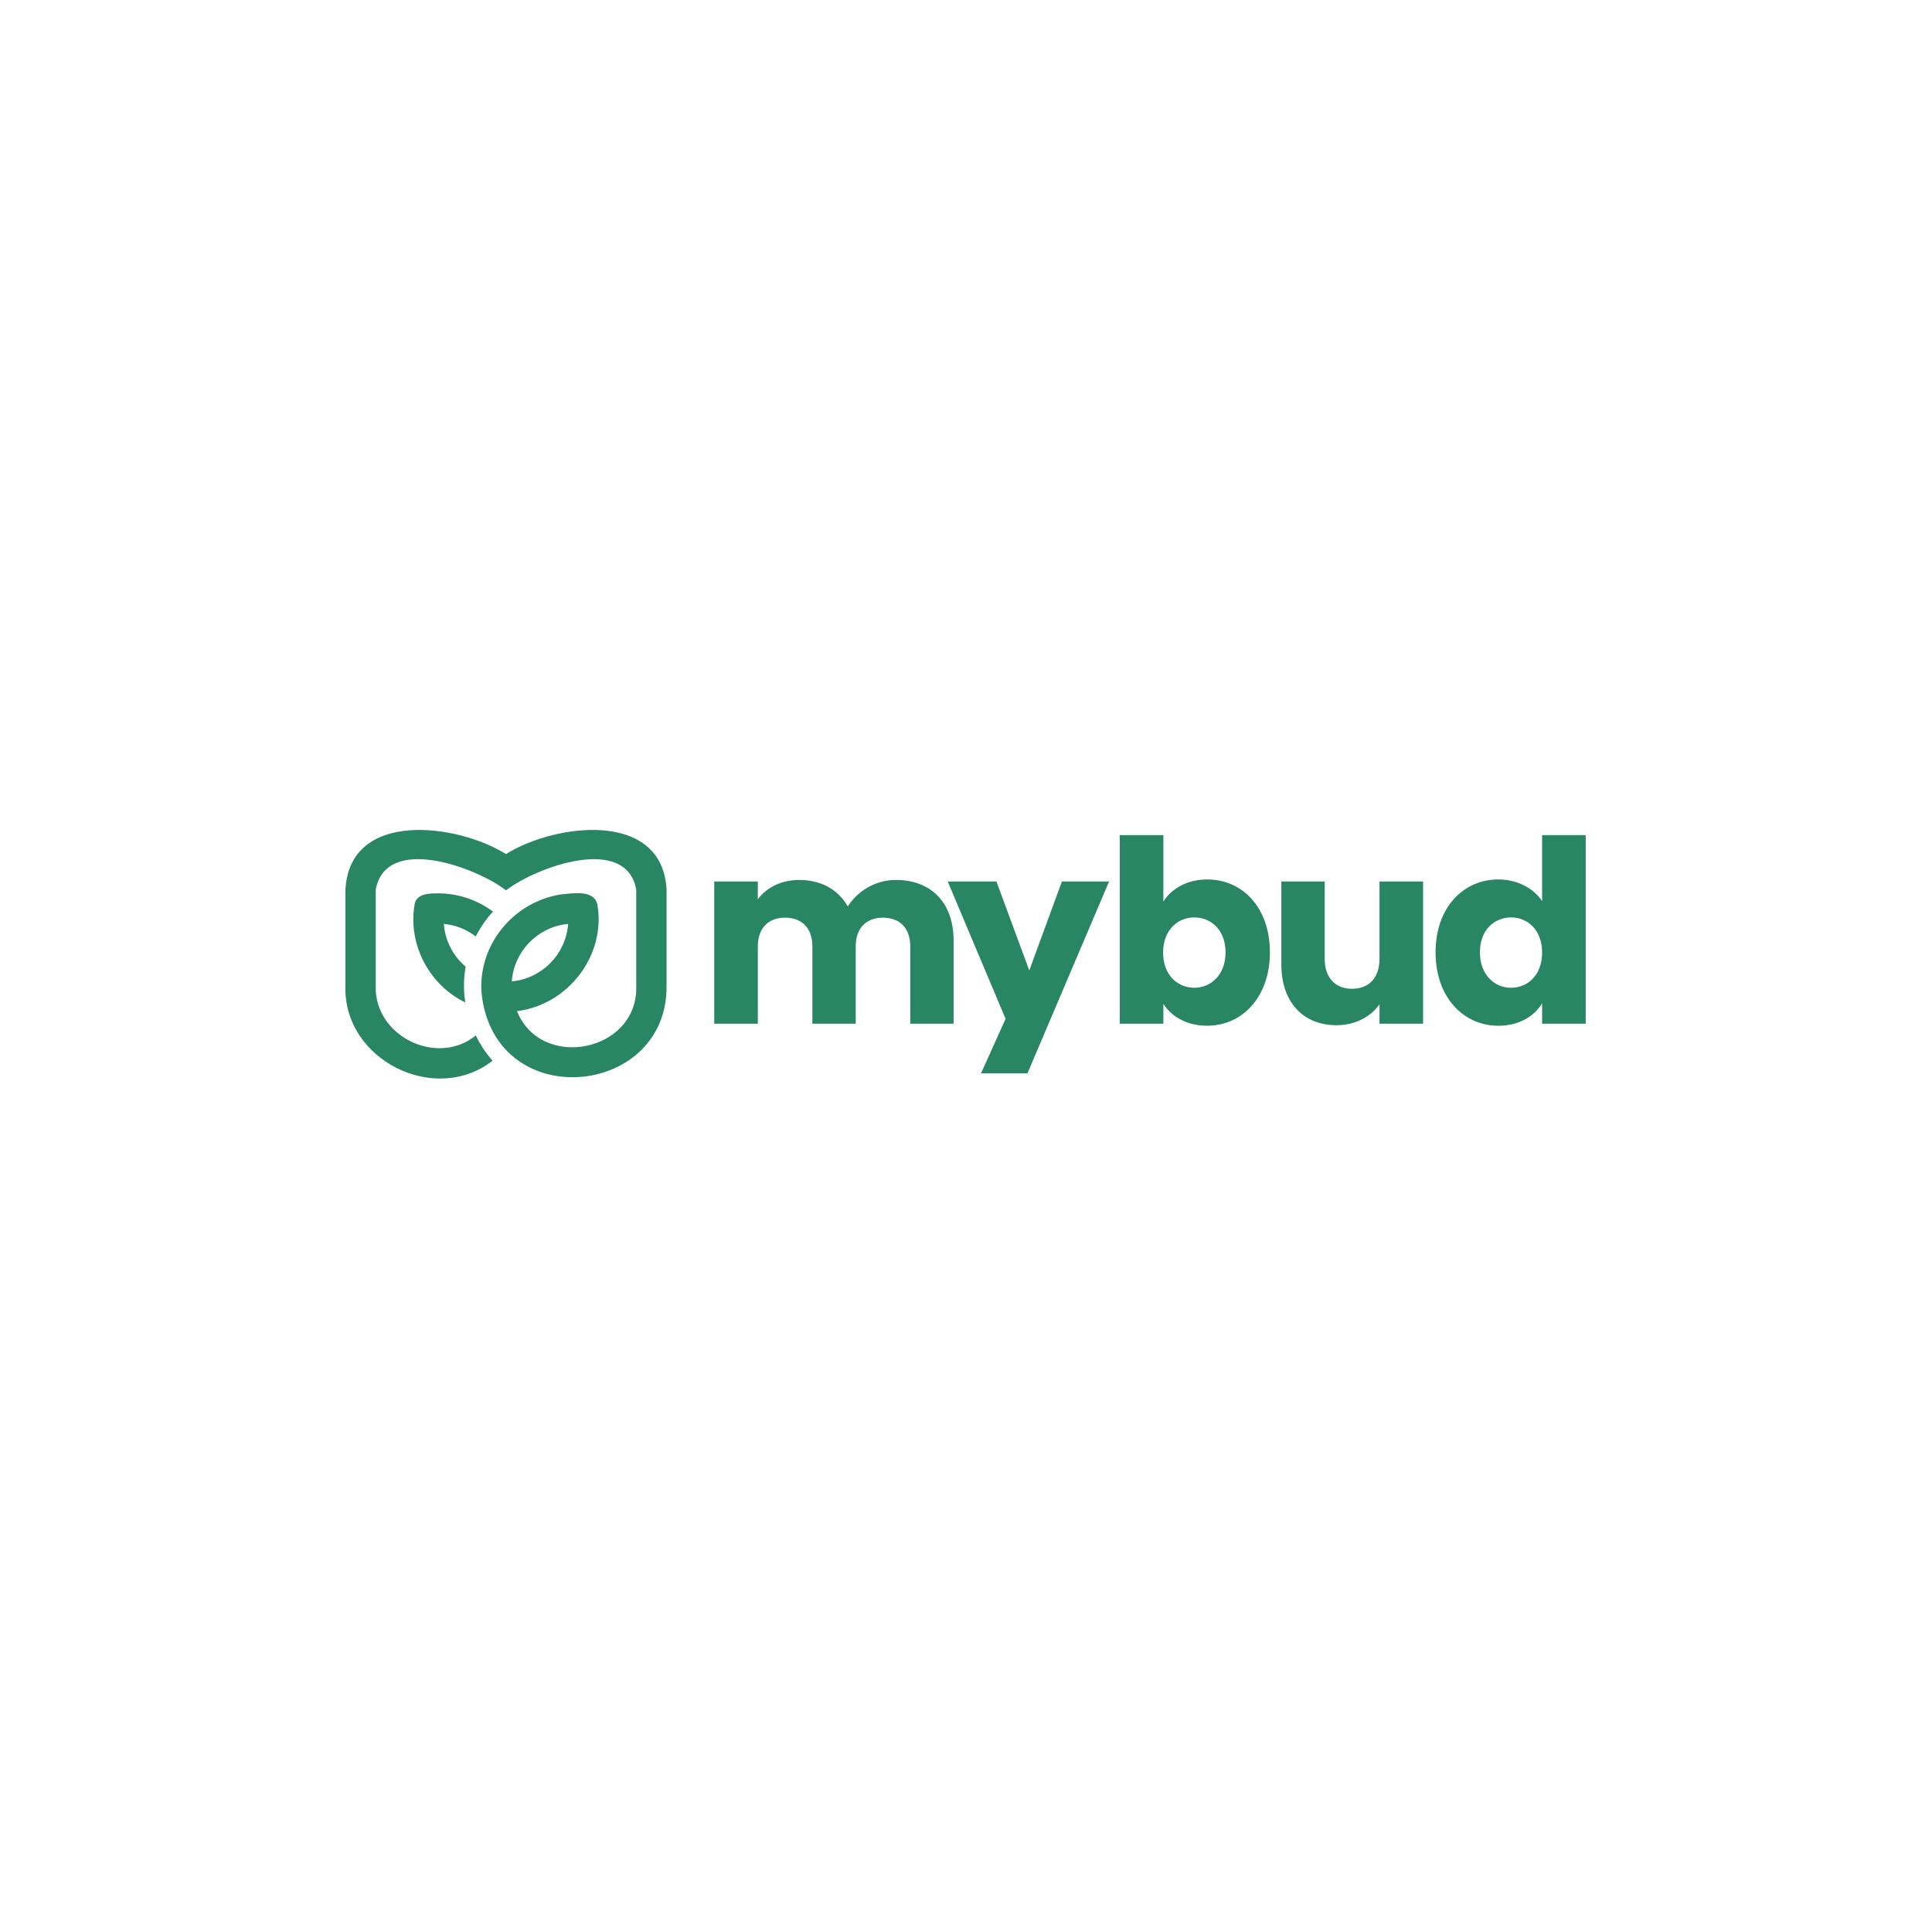
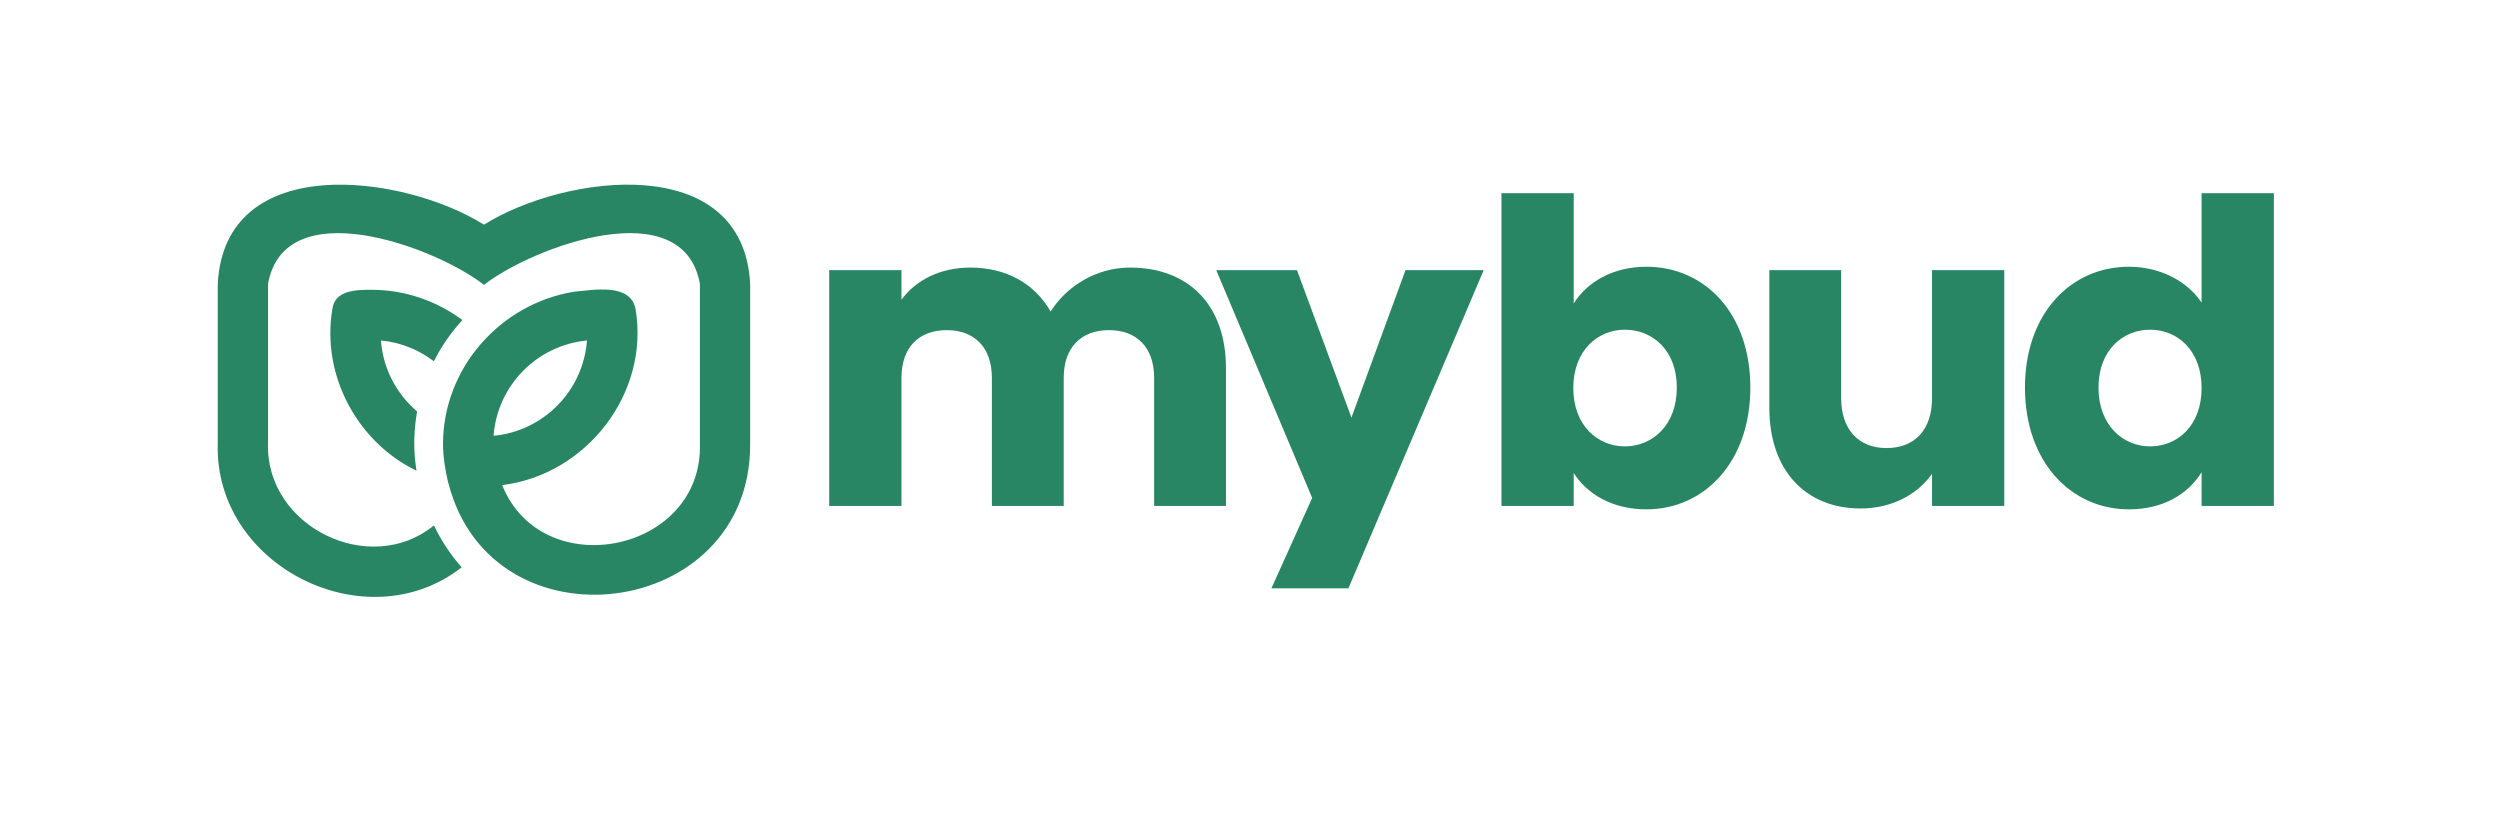
- <svg xmlns="http://www.w3.org/2000/svg" width="408.417pt" height="406.771pt" viewBox="0 0 408.417 406.771" version="1.1">
-   <g id="surface1">
-     <path style=" stroke:none;fill-rule:nonzero;fill:rgb(15.686%,52.55%,39.215%);fill-opacity:1;" d="M 192.426 200.109 C 192.426 196.176 190.164 194.02 186.66 194.02 C 183.156 194.02 180.895 196.176 180.895 200.109 L 180.895 216.438 L 171.734 216.438 L 171.734 200.109 C 171.734 196.176 169.469 194.02 165.969 194.02 C 162.465 194.02 160.203 196.176 160.203 200.109 L 160.203 216.438 L 150.988 216.438 L 150.988 186.367 L 160.203 186.367 L 160.203 190.141 C 161.98 187.715 165.051 186.043 168.984 186.043 C 173.512 186.043 177.176 188.039 179.223 191.648 C 181.219 188.469 184.988 186.043 189.355 186.043 C 196.789 186.043 201.586 190.785 201.586 198.871 L 201.586 216.438 L 192.426 216.438 Z M 192.426 200.109 " />
-     <path style=" stroke:none;fill-rule:nonzero;fill:rgb(15.686%,52.55%,39.215%);fill-opacity:1;" d="M 224.484 186.367 L 234.453 186.367 L 217.199 226.941 L 207.379 226.941 L 212.578 215.41 L 200.344 186.367 L 210.637 186.367 L 217.586 205.176 Z M 224.484 186.367 " />
-     <path style=" stroke:none;fill-rule:nonzero;fill:rgb(15.686%,52.55%,39.215%);fill-opacity:1;" d="M 252.449 193.965 C 249 193.965 245.875 196.605 245.875 201.402 C 245.875 206.195 249 208.84 252.449 208.84 C 255.949 208.84 259.078 206.145 259.078 201.348 C 259.078 196.551 255.949 193.965 252.449 193.965 M 255.195 185.938 C 262.633 185.938 268.453 191.863 268.453 201.348 C 268.453 210.832 262.578 216.867 255.195 216.867 C 250.777 216.867 247.598 214.871 245.93 212.234 L 245.93 216.438 L 236.715 216.438 L 236.715 176.562 L 245.93 176.562 L 245.93 190.625 C 247.598 187.93 250.887 185.938 255.195 185.938 " />
-     <path style=" stroke:none;fill-rule:nonzero;fill:rgb(15.686%,52.55%,39.215%);fill-opacity:1;" d="M 300.836 216.434 L 291.621 216.434 L 291.621 212.34 C 289.789 214.926 286.555 216.758 282.516 216.758 C 275.562 216.758 270.875 211.965 270.875 203.934 L 270.875 186.367 L 280.035 186.367 L 280.035 202.695 C 280.035 206.789 282.352 209.055 285.801 209.055 C 289.359 209.055 291.621 206.789 291.621 202.695 L 291.621 186.367 L 300.836 186.367 Z M 300.836 216.434 " />
-     <path style=" stroke:none;fill-rule:nonzero;fill:rgb(15.686%,52.55%,39.215%);fill-opacity:1;" d="M 319.422 193.965 C 315.973 193.965 312.848 196.551 312.848 201.348 C 312.848 206.145 315.973 208.84 319.422 208.84 C 322.926 208.84 325.996 206.195 325.996 201.402 C 325.996 196.605 322.926 193.965 319.422 193.965 M 316.73 185.938 C 320.715 185.938 324.164 187.77 325.996 190.516 L 325.996 176.562 L 335.211 176.562 L 335.211 216.438 L 325.996 216.438 L 325.996 212.125 C 324.328 214.871 321.148 216.867 316.73 216.867 C 309.348 216.867 303.473 210.832 303.473 201.348 C 303.473 191.863 309.348 185.938 316.73 185.938 " />
-     <path style=" stroke:none;fill-rule:nonzero;fill:rgb(15.686%,52.55%,39.215%);fill-opacity:1;" d="M 120.102 195.34 C 119.633 201.746 114.562 206.898 108.191 207.488 C 108.66 201.082 113.73 195.934 120.102 195.34 M 106.965 180.574 C 96.664 174.129 73.922 171.129 73.02 188.105 L 73.02 208.457 C 72.531 224.086 91.945 233.781 104.121 224.262 C 102.703 222.656 101.508 220.855 100.586 218.914 C 92.445 225.582 79.094 219.098 79.43 208.457 C 79.43 208.457 79.43 188.105 79.43 188.105 C 81.562 176.305 100.707 183.375 106.965 188.246 C 113.242 183.371 132.355 176.305 134.5 188.105 L 134.5 208.457 C 134.938 222.406 114.383 226.496 109.289 213.781 C 119.996 212.461 128.082 202.141 126.305 191.363 C 125.66 187.941 120.906 188.922 118.488 189.113 C 109.027 190.648 101.785 198.863 101.742 208.457 C 101.734 210.133 102.027 211.906 102.418 213.543 L 102.438 213.547 C 107.965 235.164 141.098 231.035 140.91 208.457 C 140.91 208.457 140.91 188.105 140.91 188.105 C 140.016 171.129 117.258 174.125 106.965 180.574 " />
-     <path style=" stroke:none;fill-rule:nonzero;fill:rgb(15.686%,52.55%,39.215%);fill-opacity:1;" d="M 104.215 192.734 C 100.961 190.324 96.953 188.875 92.602 188.875 C 90.715 188.879 87.914 188.898 87.625 191.367 C 86.199 199.91 90.961 208.395 98.355 211.938 C 98.227 211.082 98.129 210.219 98.098 209.336 C 98.02 207.672 98.156 205.984 98.438 204.387 C 95.832 202.164 94.094 198.961 93.828 195.34 C 96.352 195.574 98.664 196.531 100.574 197.988 C 101.547 196.07 102.773 194.301 104.215 192.734 " />
-   </g>
+ <svg xmlns="http://www.w3.org/2000/svg" width="900" zoomAndPan="magnify" viewBox="0 0 675 225" height="300" preserveAspectRatio="xMidYMid meet" version="1.0">
+   <path fill="#288664" d="M 311.617 102.031 C 311.617 93.703 306.828 89.137 299.41 89.137 C 291.992 89.137 287.203 93.703 287.203 102.031 L 287.203 136.609 L 267.809 136.609 L 267.809 102.031 C 267.809 93.703 263.012 89.137 255.602 89.137 C 248.184 89.137 243.395 93.703 243.395 102.031 L 243.395 136.609 L 223.883 136.609 L 223.883 72.93 L 243.395 72.93 L 243.395 80.922 C 247.156 75.785 253.656 72.246 261.984 72.246 C 271.57 72.246 279.328 76.473 283.664 84.117 C 287.891 77.383 295.871 72.246 305.117 72.246 C 320.855 72.246 331.012 82.289 331.012 99.41 L 331.012 136.609 L 311.617 136.609 Z M 311.617 102.031 " fill-opacity="1" fill-rule="nonzero" />
+   <path fill="#288664" d="M 379.496 72.93 L 400.605 72.93 L 364.07 158.855 L 343.277 158.855 L 354.289 134.438 L 328.383 72.93 L 350.176 72.93 L 364.891 112.762 Z M 379.496 72.93 " fill-opacity="1" fill-rule="nonzero" />
+   <path fill="#288664" d="M 438.707 89.02 C 431.406 89.02 424.789 94.613 424.789 104.77 C 424.789 114.922 431.406 120.523 438.707 120.523 C 446.117 120.523 452.742 114.812 452.742 104.656 C 452.742 94.496 446.117 89.02 438.707 89.02 M 444.523 72.02 C 460.27 72.02 472.594 84.57 472.594 104.656 C 472.594 124.742 460.152 137.52 444.523 137.52 C 435.168 137.52 428.434 133.293 424.902 127.711 L 424.902 136.609 L 405.395 136.609 L 405.395 52.168 L 424.902 52.168 L 424.902 81.949 C 428.434 76.242 435.398 72.02 444.523 72.02 " fill-opacity="1" fill-rule="nonzero" />
+   <path fill="#288664" d="M 541.156 136.602 L 521.648 136.602 L 521.648 127.934 C 517.77 133.41 510.918 137.289 502.367 137.289 C 487.645 137.289 477.723 127.141 477.723 110.133 L 477.723 72.93 L 497.117 72.93 L 497.117 107.508 C 497.117 116.18 502.02 120.977 509.324 120.977 C 516.859 120.977 521.648 116.18 521.648 107.508 L 521.648 72.93 L 541.156 72.93 Z M 541.156 136.602 " fill-opacity="1" fill-rule="nonzero" />
+   <path fill="#288664" d="M 580.512 89.02 C 573.207 89.02 566.59 94.496 566.59 104.656 C 566.59 114.812 573.207 120.523 580.512 120.523 C 587.93 120.523 594.43 114.922 594.43 104.77 C 594.43 94.613 587.93 89.02 580.512 89.02 M 574.812 72.02 C 583.246 72.02 590.551 75.902 594.43 81.715 L 594.43 52.168 L 613.941 52.168 L 613.941 136.609 L 594.43 136.609 L 594.43 127.48 C 590.898 133.293 584.164 137.52 574.812 137.52 C 559.18 137.52 546.742 124.742 546.742 104.656 C 546.742 84.57 559.18 72.02 574.812 72.02 " fill-opacity="1" fill-rule="nonzero" />
+   <path fill="#288664" d="M 158.484 91.934 C 157.492 105.5 146.758 116.41 133.266 117.66 C 134.262 104.094 144.996 93.191 158.484 91.934 M 130.672 60.664 C 108.859 47.016 60.707 40.66 58.797 76.613 L 58.797 119.711 C 57.762 152.809 98.871 173.34 124.648 153.18 C 121.648 149.781 119.117 145.969 117.164 141.855 C 99.93 155.977 71.66 142.246 72.371 119.711 C 72.371 119.711 72.371 76.613 72.371 76.613 C 76.887 51.621 117.422 66.594 130.672 76.91 C 143.961 66.586 184.43 51.621 188.973 76.613 L 188.973 119.711 C 189.898 149.25 146.375 157.914 135.59 130.984 C 158.262 128.191 175.383 106.336 171.617 83.512 C 170.254 76.266 160.188 78.34 155.07 78.746 C 135.039 81.996 119.703 99.395 119.613 119.711 C 119.598 123.258 120.215 127.016 121.043 130.48 L 121.086 130.488 C 132.789 176.27 202.941 167.523 202.543 119.711 C 202.543 119.711 202.543 76.613 202.543 76.613 C 200.648 40.66 152.465 47.008 130.672 60.664 " fill-opacity="1" fill-rule="nonzero" />
+   <path fill="#288664" d="M 124.848 86.414 C 117.957 81.312 109.473 78.242 100.258 78.242 C 96.266 78.25 90.332 78.293 89.723 83.52 C 86.703 101.609 96.785 119.578 112.441 127.082 C 112.168 125.27 111.961 123.441 111.895 121.57 C 111.73 118.047 112.02 114.477 112.613 111.09 C 107.098 106.383 103.418 99.602 102.855 91.934 C 108.199 92.43 113.094 94.457 117.141 97.543 C 119.199 93.48 121.797 89.73 124.848 86.414 " fill-opacity="1" fill-rule="nonzero" />
</svg>
